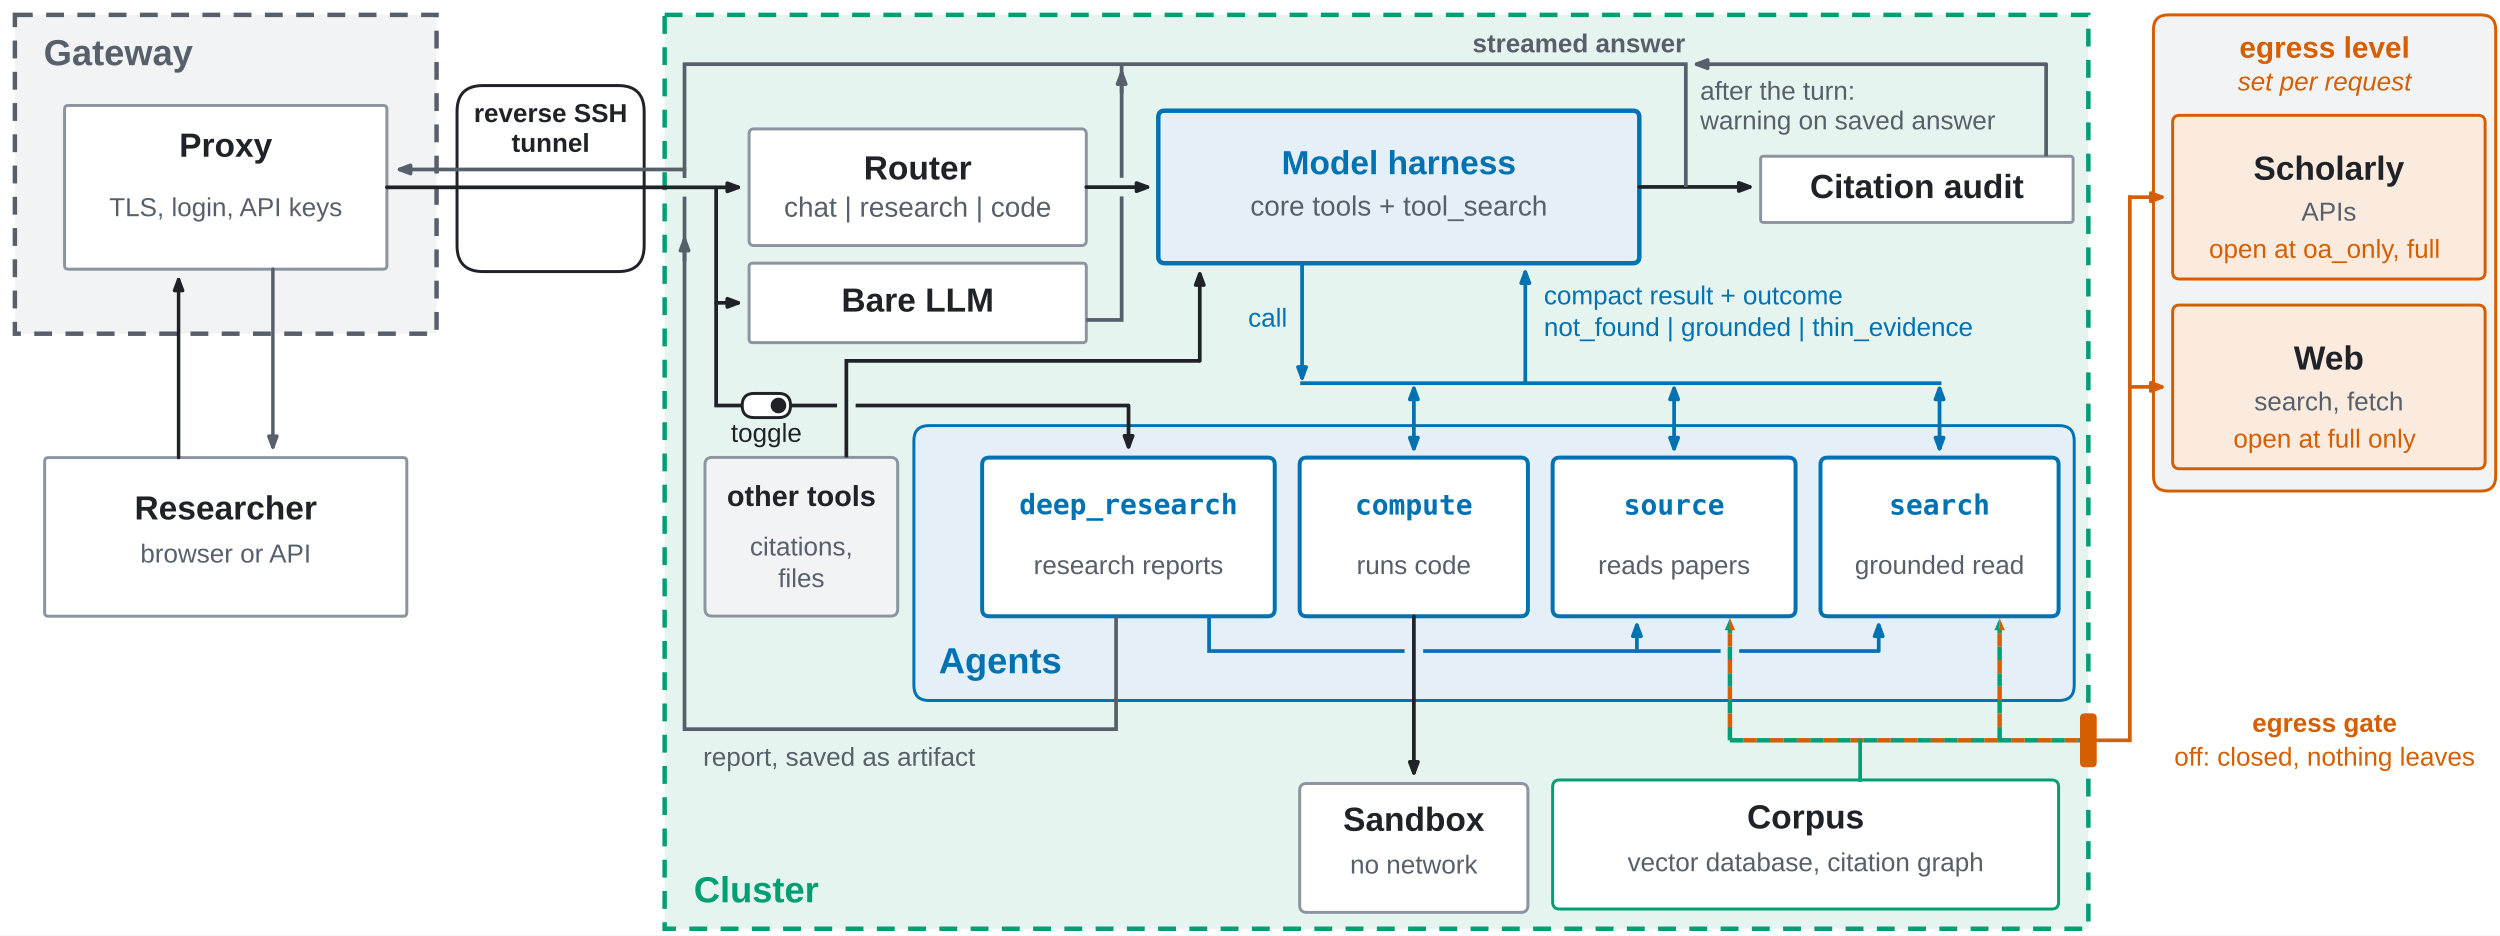
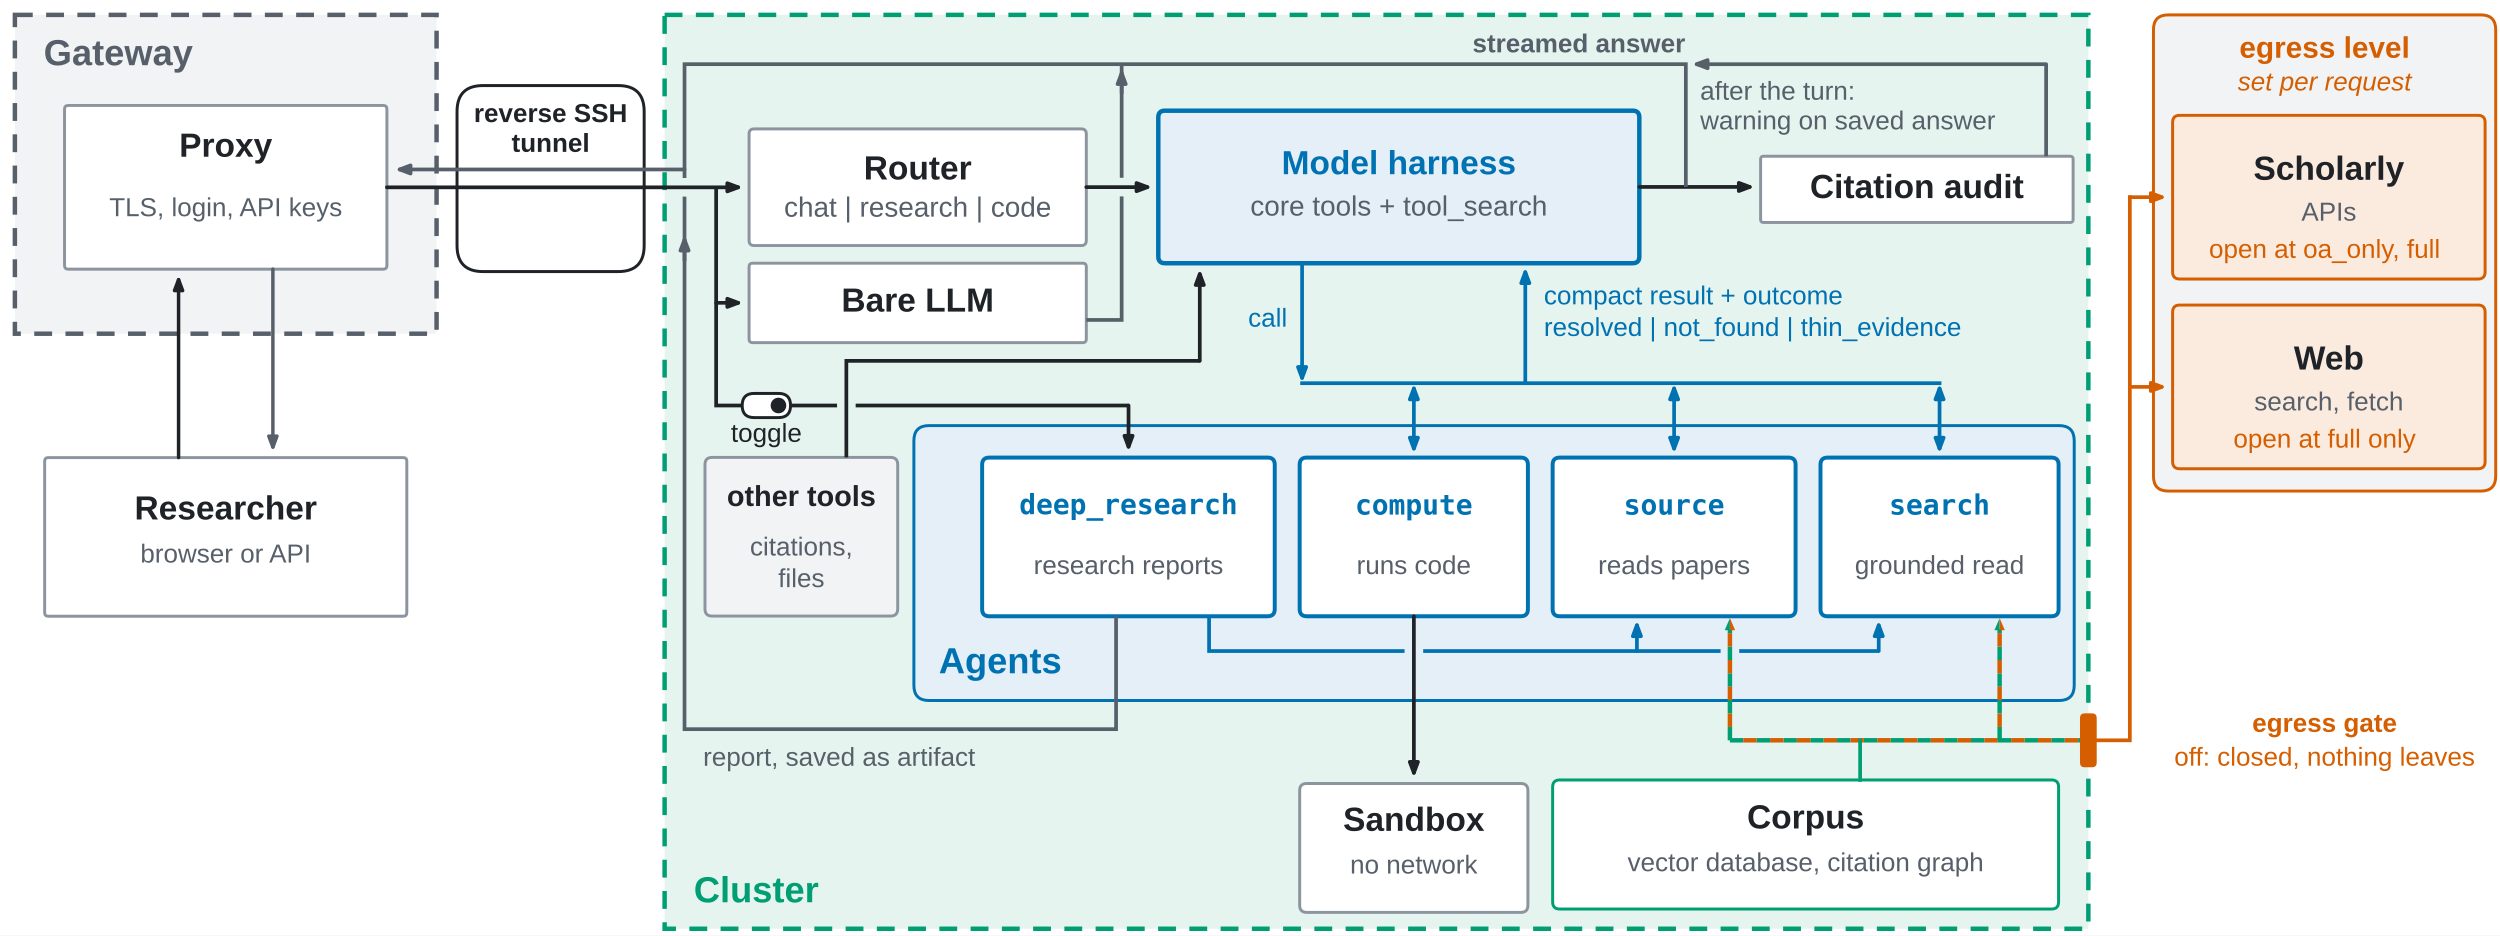
<svg xmlns="http://www.w3.org/2000/svg" width="504pt" height="188.609pt" viewBox="0 0 504 188.609" version="1.1">
  <defs>
    <style type="text/css">*{stroke-linejoin: round; stroke-linecap: butt}</style>
  </defs>
  <g id="figure_1">
    <g id="patch_1">
      <path d="M 0 188.609  L 504 188.609  L 504 0  L 0 0  z " style="fill: #ffffff" />
    </g>
    <g id="axes_1">
      <g id="patch_2">
        <path d="M 3 3  L 88.013 3  Q 88.013 3 88.013 3  L 88.013 67.275  Q 88.013 67.275 88.013 67.275  L 3 67.275  Q 3 67.275 3 67.275  L 3 3  Q 3 3 3 3  z " clip-path="url(#pd078140ec6)" style="fill: #f1f3f5; stroke-dasharray: 3.6,2.7; stroke-dashoffset: 0; stroke: #57606a; stroke-width: 0.9; stroke-linejoin: miter" />
      </g>
      <g id="patch_3">
        <path d="M 133.988 3  L 421.012 3  Q 421.012 3 421.012 3  L 421.012 187.238  Q 421.012 187.238 421.012 187.238  L 133.988 187.238  Q 133.988 187.238 133.988 187.238  L 133.988 3  Q 133.988 3 133.988 3  z " clip-path="url(#pd078140ec6)" style="fill: #e6f4ef; stroke-dasharray: 3.6,2.7; stroke-dashoffset: 0; stroke: #009e73; stroke-width: 0.9; stroke-linejoin: miter" />
      </g>
      <g id="patch_4">
        <path d="M 97.388 17.25  L 124.612 17.25  Q 129.863 17.25 129.863 22.5  L 129.863 49.5  Q 129.863 54.75 124.612 54.75  L 97.388 54.75  Q 92.138 54.75 92.138 49.5  L 92.138 22.5  Q 92.138 17.25 97.388 17.25  z " clip-path="url(#pd078140ec6)" style="fill: #ffffff; stroke: #1f2328; stroke-width: 0.6; stroke-linejoin: miter" />
      </g>
      <g id="patch_5">
        <path d="M 187.309 85.8  L 415.091 85.8  Q 418.163 85.8 418.163 88.871  L 418.163 138.154  Q 418.163 141.225 415.091 141.225  L 187.309 141.225  Q 184.238 141.225 184.238 138.154  L 184.238 88.871  Q 184.238 85.8 187.309 85.8  z " clip-path="url(#pd078140ec6)" style="fill: #e4eff8; stroke: #0072b2; stroke-width: 0.6; stroke-linejoin: miter" />
      </g>
      <g id="patch_6">
        <path d="M 437.149 3  L 500.126 3  Q 503.137 3 503.137 6.011  L 503.137 95.989  Q 503.137 99 500.126 99  L 437.149 99  Q 434.137 99 434.137 95.989  L 434.137 6.011  Q 434.137 3 437.149 3  z " clip-path="url(#pd078140ec6)" style="fill: #f1f3f5; stroke: #d55e00; stroke-width: 0.6; stroke-linejoin: miter" />
      </g>
      <g id="patch_7">
        <path d="M 13.762 21.262  L 77.25 21.262  Q 78 21.262 78 22.012  L 78 53.513  Q 78 54.263 77.25 54.263  L 13.762 54.263  Q 13.012 54.263 13.012 53.513  L 13.012 22.012  Q 13.012 21.262 13.762 21.262  z " clip-path="url(#pd078140ec6)" style="fill: #ffffff; stroke: #8c959f; stroke-width: 0.6; stroke-linejoin: miter" />
      </g>
      <g id="patch_8">
        <path d="M 9.75 92.25  L 81.263 92.25  Q 82.013 92.25 82.013 93  L 82.013 123.487  Q 82.013 124.237 81.263 124.237  L 9.75 124.237  Q 9 124.237 9 123.487  L 9 93  Q 9 92.25 9.75 92.25  z " clip-path="url(#pd078140ec6)" style="fill: #ffffff; stroke: #8c959f; stroke-width: 0.6; stroke-linejoin: miter" />
      </g>
      <g id="patch_9">
        <path d="M 152.04 25.988  L 217.972 25.988  Q 219 25.988 219 27.015  L 219 48.472  Q 219 49.5 217.972 49.5  L 152.04 49.5  Q 151.012 49.5 151.012 48.472  L 151.012 27.015  Q 151.012 25.988 152.04 25.988  z " clip-path="url(#pd078140ec6)" style="fill: #ffffff; stroke: #8c959f; stroke-width: 0.6; stroke-linejoin: miter" />
      </g>
      <g id="patch_10">
        <path d="M 151.71 53.062  L 218.303 53.062  Q 219 53.062 219 53.76  L 219 68.377  Q 219 69.075 218.303 69.075  L 151.71 69.075  Q 151.012 69.075 151.012 68.377  L 151.012 53.76  Q 151.012 53.062 151.71 53.062  z " clip-path="url(#pd078140ec6)" style="fill: #ffffff; stroke: #8c959f; stroke-width: 0.6; stroke-linejoin: miter" />
      </g>
      <g id="patch_11">
        <path d="M 234.855 22.312  L 329.145 22.312  Q 330.488 22.312 330.488 23.655  L 330.488 51.72  Q 330.488 53.062 329.145 53.062  L 234.855 53.062  Q 233.512 53.062 233.512 51.72  L 233.512 23.655  Q 233.512 22.312 234.855 22.312  z " clip-path="url(#pd078140ec6)" style="fill: #e4eff8; stroke: #0072b2; stroke-width: 0.9; stroke-linejoin: miter" />
      </g>
      <g id="patch_12">
        <path d="M 355.519 31.5  L 417.356 31.5  Q 417.938 31.5 417.938 32.081  L 417.938 44.269  Q 417.938 44.85 417.356 44.85  L 355.519 44.85  Q 354.938 44.85 354.938 44.269  L 354.938 32.081  Q 354.938 31.5 355.519 31.5  z " clip-path="url(#pd078140ec6)" style="fill: #ffffff; stroke: #8c959f; stroke-width: 0.6; stroke-linejoin: miter" />
      </g>
      <g id="patch_13">
        <path d="M 143.565 92.213  L 179.535 92.213  Q 180.975 92.213 180.975 93.653  L 180.975 122.76  Q 180.975 124.2 179.535 124.2  L 143.565 124.2  Q 142.125 124.2 142.125 122.76  L 142.125 93.653  Q 142.125 92.213 143.565 92.213  z " clip-path="url(#pd078140ec6)" style="fill: #f1f3f5; stroke: #8c959f; stroke-width: 0.6; stroke-linejoin: miter" />
      </g>
      <g id="patch_14">
        <path d="M 199.44 92.25  L 255.548 92.25  Q 256.988 92.25 256.988 93.69  L 256.988 122.797  Q 256.988 124.237 255.548 124.237  L 199.44 124.237  Q 198 124.237 198 122.797  L 198 93.69  Q 198 92.25 199.44 92.25  z " clip-path="url(#pd078140ec6)" style="fill: #ffffff; stroke: #0072b2; stroke-width: 0.799; stroke-linejoin: miter" />
      </g>
      <g id="patch_15">
        <path d="M 263.452 92.25  L 306.585 92.25  Q 308.025 92.25 308.025 93.69  L 308.025 122.797  Q 308.025 124.237 306.585 124.237  L 263.452 124.237  Q 262.012 124.237 262.012 122.797  L 262.012 93.69  Q 262.012 92.25 263.452 92.25  z " clip-path="url(#pd078140ec6)" style="fill: #ffffff; stroke: #0072b2; stroke-width: 0.799; stroke-linejoin: miter" />
      </g>
      <g id="patch_16">
        <path d="M 314.452 92.25  L 360.548 92.25  Q 361.988 92.25 361.988 93.69  L 361.988 122.797  Q 361.988 124.237 360.548 124.237  L 314.452 124.237  Q 313.012 124.237 313.012 122.797  L 313.012 93.69  Q 313.012 92.25 314.452 92.25  z " clip-path="url(#pd078140ec6)" style="fill: #ffffff; stroke: #0072b2; stroke-width: 0.799; stroke-linejoin: miter" />
      </g>
      <g id="patch_17">
        <path d="M 368.452 92.25  L 413.572 92.25  Q 415.012 92.25 415.012 93.69  L 415.012 122.797  Q 415.012 124.237 413.572 124.237  L 368.452 124.237  Q 367.012 124.237 367.012 122.797  L 367.012 93.69  Q 367.012 92.25 368.452 92.25  z " clip-path="url(#pd078140ec6)" style="fill: #ffffff; stroke: #0072b2; stroke-width: 0.799; stroke-linejoin: miter" />
      </g>
      <g id="patch_18">
        <path d="M 263.452 157.95  L 306.585 157.95  Q 308.025 157.95 308.025 159.39  L 308.025 182.498  Q 308.025 183.938 306.585 183.938  L 263.452 183.938  Q 262.012 183.938 262.012 182.498  L 262.012 159.39  Q 262.012 157.95 263.452 157.95  z " clip-path="url(#pd078140ec6)" style="fill: #ffffff; stroke: #8c959f; stroke-width: 0.6; stroke-linejoin: miter" />
      </g>
      <g id="patch_19">
        <path d="M 314.452 157.238  L 413.572 157.238  Q 415.012 157.238 415.012 158.678  L 415.012 181.822  Q 415.012 183.262 413.572 183.262  L 314.452 183.262  Q 313.012 183.262 313.012 181.822  L 313.012 158.678  Q 313.012 157.238 314.452 157.238  z " clip-path="url(#pd078140ec6)" style="fill: #ffffff; stroke: #009e73; stroke-width: 0.6; stroke-linejoin: miter" />
      </g>
      <g id="patch_20">
        <path d="M 439.44 23.25  L 499.56 23.25  Q 501 23.25 501 24.69  L 501 54.81  Q 501 56.25 499.56 56.25  L 439.44 56.25  Q 438 56.25 438 54.81  L 438 24.69  Q 438 23.25 439.44 23.25  z " clip-path="url(#pd078140ec6)" style="fill: #fbebdf; stroke: #d55e00; stroke-width: 0.6; stroke-linejoin: miter" />
      </g>
      <g id="patch_21">
        <path d="M 439.44 61.5  L 499.56 61.5  Q 501 61.5 501 62.94  L 501 93.06  Q 501 94.5 499.56 94.5  L 439.44 94.5  Q 438 94.5 438 93.06  L 438 62.94  Q 438 61.5 439.44 61.5  z " clip-path="url(#pd078140ec6)" style="fill: #fbebdf; stroke: #d55e00; stroke-width: 0.6; stroke-linejoin: miter" />
      </g>
      <g id="line2d_1">
        <path d="M 219 64.5  L 226.125 64.5  L 226.125 12.938  " clip-path="url(#pd078140ec6)" style="fill: none; stroke: #57606a; stroke-width: 0.75; stroke-linejoin: miter" />
      </g>
      <g id="line2d_2">
        <path d="M 144.375 61.05  L 144.375 81.75  L 227.512 81.75  " clip-path="url(#pd078140ec6)" style="fill: none; stroke: #1f2328; stroke-width: 0.75; stroke-linejoin: miter" />
      </g>
      <g id="patch_22">
        <path d="M 227.512 81.75  Q 227.512 86.438 227.512 90.057  " clip-path="url(#pd078140ec6)" style="fill: none; stroke: #1f2328; stroke-width: 0.75; stroke-linecap: round" />
        <path d="M 228.338 87.857  L 227.512 90.057  L 226.688 87.857  z " clip-path="url(#pd078140ec6)" style="fill: #1f2328; stroke: #1f2328; stroke-width: 0.75; stroke-linecap: round" />
      </g>
      <g id="line2d_3">
        <path d="M 243.75 124.237  L 243.75 131.25  L 378.75 131.25  " clip-path="url(#pd078140ec6)" style="fill: none; stroke: #0072b2; stroke-width: 0.75; stroke-linejoin: miter" />
      </g>
      <g id="patch_23">
        <path d="M 378.75 131.25  Q 378.75 128.119 378.75 126.055  " clip-path="url(#pd078140ec6)" style="fill: none; stroke: #0072b2; stroke-width: 0.75; stroke-linecap: round" />
        <path d="M 377.925 128.256  L 378.75 126.055  L 379.575 128.256  z " clip-path="url(#pd078140ec6)" style="fill: #0072b2; stroke: #0072b2; stroke-width: 0.75; stroke-linecap: round" />
      </g>
      <g id="patch_24">
        <path d="M 330 131.25  Q 330 128.119 330 126.055  " clip-path="url(#pd078140ec6)" style="fill: none; stroke: #0072b2; stroke-width: 0.75; stroke-linecap: round" />
        <path d="M 329.175 128.256  L 330 126.055  L 330.825 128.256  z " clip-path="url(#pd078140ec6)" style="fill: #0072b2; stroke: #0072b2; stroke-width: 0.75; stroke-linecap: round" />
      </g>
      <g id="line2d_4">
        <path d="M 225 124.237  L 225 147  L 138 147  L 138 34.163  " clip-path="url(#pd078140ec6)" style="fill: none; stroke: #57606a; stroke-width: 0.75; stroke-linejoin: miter" />
      </g>
      <g id="line2d_5">
        <path d="M 226.125 35.85  L 226.125 39.6  " clip-path="url(#pd078140ec6)" style="fill: none; stroke: #e6f4ef; stroke-width: 2.25" />
      </g>
      <g id="line2d_6">
        <path d="M 168.75 81.75  L 172.5 81.75  " clip-path="url(#pd078140ec6)" style="fill: none; stroke: #e6f4ef; stroke-width: 2.25" />
      </g>
      <g id="line2d_7">
        <path d="M 138 35.888  L 138 39.638  " clip-path="url(#pd078140ec6)" style="fill: none; stroke: #e6f4ef; stroke-width: 2.25" />
      </g>
      <g id="line2d_8">
        <path d="M 283.163 131.25  L 286.913 131.25  " clip-path="url(#pd078140ec6)" style="fill: none; stroke: #e4eff8; stroke-width: 2.25" />
      </g>
      <g id="line2d_9">
        <path d="M 346.875 131.25  L 350.625 131.25  " clip-path="url(#pd078140ec6)" style="fill: none; stroke: #e4eff8; stroke-width: 2.25" />
      </g>
      <g id="patch_25">
        <path d="M 36 92.25  Q 36 73.819 36 56.386  " clip-path="url(#pd078140ec6)" style="fill: none; stroke: #1f2328; stroke-width: 0.701; stroke-linecap: round" />
        <path d="M 35.175 58.586  L 36 56.386  L 36.825 58.586  z " clip-path="url(#pd078140ec6)" style="fill: #1f2328; stroke: #1f2328; stroke-width: 0.701; stroke-linecap: round" />
      </g>
      <g id="patch_26">
        <path d="M 55.013 54.263  Q 55.013 72.694 55.013 90.126  " clip-path="url(#pd078140ec6)" style="fill: none; stroke: #57606a; stroke-width: 0.701; stroke-linecap: round" />
        <path d="M 55.837 87.926  L 55.013 90.126  L 54.188 87.926  z " clip-path="url(#pd078140ec6)" style="fill: #57606a; stroke: #57606a; stroke-width: 0.701; stroke-linecap: round" />
      </g>
      <g id="patch_27">
        <path d="M 78 37.763  Q 113.944 37.763 148.82 37.763  " clip-path="url(#pd078140ec6)" style="fill: none; stroke: #1f2328; stroke-width: 0.75; stroke-linecap: round" />
        <path d="M 146.619 36.938  L 148.82 37.763  L 146.619 38.587  z " clip-path="url(#pd078140ec6)" style="fill: #1f2328; stroke: #1f2328; stroke-width: 0.75; stroke-linecap: round" />
      </g>
      <g id="line2d_10">
        <path d="M 144.375 37.763  L 144.375 61.05  " clip-path="url(#pd078140ec6)" style="fill: none; stroke: #1f2328; stroke-width: 0.75; stroke-linejoin: miter" />
      </g>
      <g id="patch_28">
        <path d="M 144.375 61.05  Q 147.131 61.05 148.82 61.05  " clip-path="url(#pd078140ec6)" style="fill: none; stroke: #1f2328; stroke-width: 0.75; stroke-linecap: round" />
        <path d="M 146.619 60.225  L 148.82 61.05  L 146.619 61.875  z " clip-path="url(#pd078140ec6)" style="fill: #1f2328; stroke: #1f2328; stroke-width: 0.75; stroke-linecap: round" />
      </g>
      <g id="patch_29">
        <path d="M 219 37.725  Q 225.694 37.725 231.32 37.725  " clip-path="url(#pd078140ec6)" style="fill: none; stroke: #1f2328; stroke-width: 0.75; stroke-linecap: round" />
        <path d="M 229.119 36.9  L 231.32 37.725  L 229.119 38.55  z " clip-path="url(#pd078140ec6)" style="fill: #1f2328; stroke: #1f2328; stroke-width: 0.75; stroke-linecap: round" />
      </g>
      <g id="patch_30">
        <path d="M 330.488 37.688  Q 342.15 37.688 352.745 37.688  " clip-path="url(#pd078140ec6)" style="fill: none; stroke: #1f2328; stroke-width: 0.75; stroke-linecap: round" />
        <path d="M 350.545 36.862  L 352.745 37.688  L 350.545 38.513  z " clip-path="url(#pd078140ec6)" style="fill: #1f2328; stroke: #1f2328; stroke-width: 0.75; stroke-linecap: round" />
      </g>
      <g id="line2d_11">
        <path d="M 339.863 37.688  L 339.863 12.938  L 138 12.938  L 138 34.163  " clip-path="url(#pd078140ec6)" style="fill: none; stroke: #57606a; stroke-width: 0.75; stroke-linejoin: miter" />
      </g>
      <g id="patch_31">
        <path d="M 138 34.163  Q 108.75 34.163 80.568 34.163  " clip-path="url(#pd078140ec6)" style="fill: none; stroke: #57606a; stroke-width: 0.75; stroke-linecap: round" />
        <path d="M 82.768 34.987  L 80.568 34.163  L 82.768 33.337  z " clip-path="url(#pd078140ec6)" style="fill: #57606a; stroke: #57606a; stroke-width: 0.75; stroke-linecap: round" />
      </g>
      <g id="patch_32">
        <path d="M 226.125 18.75  Q 226.125 16.219 226.125 14.755  " clip-path="url(#pd078140ec6)" style="fill: none; stroke: #57606a; stroke-width: 0.75; stroke-linecap: round" />
        <path d="M 225.3 16.956  L 226.125 14.755  L 226.95 16.956  z " clip-path="url(#pd078140ec6)" style="fill: #57606a; stroke: #57606a; stroke-width: 0.75; stroke-linecap: round" />
      </g>
      <g id="line2d_12">
        <path d="M 412.5 31.5  L 412.5 12.938  " clip-path="url(#pd078140ec6)" style="fill: none; stroke: #57606a; stroke-width: 0.75; stroke-linejoin: miter" />
      </g>
      <g id="patch_33">
        <path d="M 412.5 12.938  Q 376.744 12.938 342.055 12.938  " clip-path="url(#pd078140ec6)" style="fill: none; stroke: #57606a; stroke-width: 0.75; stroke-linecap: round" />
        <path d="M 344.255 13.762  L 342.055 12.938  L 344.255 12.113  z " clip-path="url(#pd078140ec6)" style="fill: #57606a; stroke: #57606a; stroke-width: 0.75; stroke-linecap: round" />
      </g>
      <g id="line2d_13">
        <path d="M 170.625 92.213  L 170.625 72.75  L 241.875 72.75  " clip-path="url(#pd078140ec6)" style="fill: none; stroke: #1f2328; stroke-width: 0.75; stroke-linejoin: miter" />
      </g>
      <g id="patch_34">
        <path d="M 241.875 72.75  Q 241.875 63.469 241.875 55.255  " clip-path="url(#pd078140ec6)" style="fill: none; stroke: #1f2328; stroke-width: 0.75; stroke-linecap: round" />
        <path d="M 241.05 57.456  L 241.875 55.255  L 242.7 57.456  z " clip-path="url(#pd078140ec6)" style="fill: #1f2328; stroke: #1f2328; stroke-width: 0.75; stroke-linecap: round" />
      </g>
      <g id="line2d_14">
        <path d="M 262.5 77.25  L 391.012 77.25  " clip-path="url(#pd078140ec6)" style="fill: none; stroke: #0072b2; stroke-width: 0.75; stroke-linecap: square" />
      </g>
      <g id="patch_35">
        <path d="M 285.038 78.318  Q 285.038 84.375 285.038 90.432  " clip-path="url(#pd078140ec6)" style="fill: none; stroke: #0072b2; stroke-width: 0.75; stroke-linecap: round" />
        <path d="M 284.212 80.518  L 285.038 78.318  L 285.863 80.518  z " clip-path="url(#pd078140ec6)" style="fill: #0072b2; stroke: #0072b2; stroke-width: 0.75; stroke-linecap: round" />
        <path d="M 285.863 88.232  L 285.038 90.432  L 284.212 88.232  z " clip-path="url(#pd078140ec6)" style="fill: #0072b2; stroke: #0072b2; stroke-width: 0.75; stroke-linecap: round" />
      </g>
      <g id="patch_36">
        <path d="M 337.5 78.318  Q 337.5 84.375 337.5 90.432  " clip-path="url(#pd078140ec6)" style="fill: none; stroke: #0072b2; stroke-width: 0.75; stroke-linecap: round" />
        <path d="M 336.675 80.518  L 337.5 78.318  L 338.325 80.518  z " clip-path="url(#pd078140ec6)" style="fill: #0072b2; stroke: #0072b2; stroke-width: 0.75; stroke-linecap: round" />
        <path d="M 338.325 88.232  L 337.5 90.432  L 336.675 88.232  z " clip-path="url(#pd078140ec6)" style="fill: #0072b2; stroke: #0072b2; stroke-width: 0.75; stroke-linecap: round" />
      </g>
      <g id="patch_37">
        <path d="M 391.012 78.318  Q 391.012 84.375 391.012 90.432  " clip-path="url(#pd078140ec6)" style="fill: none; stroke: #0072b2; stroke-width: 0.75; stroke-linecap: round" />
        <path d="M 390.188 80.518  L 391.012 78.318  L 391.837 80.518  z " clip-path="url(#pd078140ec6)" style="fill: #0072b2; stroke: #0072b2; stroke-width: 0.75; stroke-linecap: round" />
        <path d="M 391.837 88.232  L 391.012 90.432  L 390.188 88.232  z " clip-path="url(#pd078140ec6)" style="fill: #0072b2; stroke: #0072b2; stroke-width: 0.75; stroke-linecap: round" />
      </g>
      <g id="patch_38">
        <path d="M 262.5 53.062  Q 262.5 65.156 262.5 76.182  " clip-path="url(#pd078140ec6)" style="fill: none; stroke: #0072b2; stroke-width: 0.75; stroke-linecap: round" />
        <path d="M 263.325 73.982  L 262.5 76.182  L 261.675 73.982  z " clip-path="url(#pd078140ec6)" style="fill: #0072b2; stroke: #0072b2; stroke-width: 0.75; stroke-linecap: round" />
      </g>
      <g id="patch_39">
        <path d="M 307.5 77.25  Q 307.5 65.531 307.5 54.88  " clip-path="url(#pd078140ec6)" style="fill: none; stroke: #0072b2; stroke-width: 0.75; stroke-linecap: round" />
        <path d="M 306.675 57.081  L 307.5 54.88  L 308.325 57.081  z " clip-path="url(#pd078140ec6)" style="fill: #0072b2; stroke: #0072b2; stroke-width: 0.75; stroke-linecap: round" />
      </g>
      <g id="patch_40">
        <path d="M 138 52.5  Q 138 49.875 138 48.318  " clip-path="url(#pd078140ec6)" style="fill: none; stroke: #57606a; stroke-width: 0.75; stroke-linecap: round" />
        <path d="M 137.175 50.518  L 138 48.318  L 138.825 50.518  z " clip-path="url(#pd078140ec6)" style="fill: #57606a; stroke: #57606a; stroke-width: 0.75; stroke-linecap: round" />
      </g>
      <g id="patch_41">
        <path d="M 285.038 124.237  Q 285.038 140.55 285.038 155.794  " clip-path="url(#pd078140ec6)" style="fill: none; stroke: #1f2328; stroke-width: 0.75; stroke-linecap: round" />
        <path d="M 285.863 153.595  L 285.038 155.794  L 284.212 153.595  z " clip-path="url(#pd078140ec6)" style="fill: #1f2328; stroke: #1f2328; stroke-width: 0.75; stroke-linecap: round" />
      </g>
      <g id="line2d_15">
        <path d="M 348.75 149.25  L 421.012 149.25  " clip-path="url(#pd078140ec6)" style="fill: none; stroke-dasharray: 2.7,2.7; stroke-dashoffset: 0; stroke: #009e73; stroke-width: 0.9" />
      </g>
      <g id="line2d_16">
        <path d="M 348.75 149.25  L 421.012 149.25  " clip-path="url(#pd078140ec6)" style="fill: none; stroke-dasharray: 2.7,2.7; stroke-dashoffset: 2.7; stroke: #d55e00; stroke-width: 0.9" />
      </g>
      <g id="line2d_17">
        <path d="M 348.75 149.25  L 348.75 126.75  " clip-path="url(#pd078140ec6)" style="fill: none; stroke-dasharray: 2.7,2.7; stroke-dashoffset: 0; stroke: #009e73; stroke-width: 0.9" />
      </g>
      <g id="line2d_18">
        <path d="M 348.75 149.25  L 348.75 126.75  " clip-path="url(#pd078140ec6)" style="fill: none; stroke-dasharray: 2.7,2.7; stroke-dashoffset: 2.7; stroke: #d55e00; stroke-width: 0.9" />
      </g>
      <g id="line2d_19">
        <path d="M 403.125 149.25  L 403.125 126.75  " clip-path="url(#pd078140ec6)" style="fill: none; stroke-dasharray: 2.7,2.7; stroke-dashoffset: 0; stroke: #009e73; stroke-width: 0.9" />
      </g>
      <g id="line2d_20">
        <path d="M 403.125 149.25  L 403.125 126.75  " clip-path="url(#pd078140ec6)" style="fill: none; stroke-dasharray: 2.7,2.7; stroke-dashoffset: 2.7; stroke: #d55e00; stroke-width: 0.9" />
      </g>
      <g id="line2d_21">
        <path d="M 375 157.238  L 375 149.25  " clip-path="url(#pd078140ec6)" style="fill: none; stroke: #009e73; stroke-width: 0.75; stroke-linecap: square" />
      </g>
      <g id="line2d_22">
        <path d="M 421.012 149.25  L 429.375 149.25  L 429.375 39.75  " clip-path="url(#pd078140ec6)" style="fill: none; stroke: #d55e00; stroke-width: 0.75; stroke-linejoin: miter; stroke-linecap: square" />
      </g>
      <g id="patch_42">
        <path d="M 429.375 39.75  Q 433.125 39.75 435.807 39.75  " clip-path="url(#pd078140ec6)" style="fill: none; stroke: #d55e00; stroke-width: 0.75; stroke-linecap: round" />
        <path d="M 433.607 38.925  L 435.807 39.75  L 433.607 40.575  z " clip-path="url(#pd078140ec6)" style="fill: #d55e00; stroke: #d55e00; stroke-width: 0.75; stroke-linecap: round" />
      </g>
      <g id="patch_43">
        <path d="M 429.375 78  Q 433.125 78 435.807 78  " clip-path="url(#pd078140ec6)" style="fill: none; stroke: #d55e00; stroke-width: 0.75; stroke-linecap: round" />
        <path d="M 433.607 77.175  L 435.807 78  L 433.607 78.825  z " clip-path="url(#pd078140ec6)" style="fill: #d55e00; stroke: #d55e00; stroke-width: 0.75; stroke-linecap: round" />
      </g>
      <g id="text_1">
        <text style="fill: #57606a; font: 700 7.312px 'Arial', sans-serif; text-anchor: start" x="8.812" y="13.142" transform="rotate(-0 8.8125 13.14211)">Gateway</text>
      </g>
      <g id="text_2">
        <text style="fill: #009e73; font: 700 7.312px 'Arial', sans-serif; text-anchor: start" x="139.875" y="181.896" transform="rotate(-0 139.875 181.8955)">Cluster</text>
      </g>
      <g id="text_3">
        <text style="fill: #1f2328; font: 700 5.25px 'Arial', sans-serif; text-anchor: middle" x="111" y="24.611" transform="rotate(-0 111 24.6109)">reverse SSH</text>
      </g>
      <g id="text_4">
        <text style="fill: #1f2328; font: 700 5.25px 'Arial', sans-serif; text-anchor: middle" x="111" y="30.611" transform="rotate(-0 111 30.6109)">tunnel</text>
      </g>
      <g id="text_5">
        <text style="fill: #1f2328; font: 700 6.75px 'Arial', sans-serif; text-anchor: middle" x="45.506" y="31.593" transform="rotate(-0 45.50625 31.59293)">Proxy</text>
      </g>
      <g id="text_6">
        <text style="fill: #57606a; font: 5.25px 'Arial', sans-serif; text-anchor: middle" x="45.506" y="43.583" transform="rotate(-0 45.50625 43.58344)">TLS, login, API keys</text>
      </g>
      <g id="text_7">
        <text style="fill: #1f2328; font: 700 6.75px 'Arial', sans-serif; text-anchor: middle" x="45.506" y="104.725" transform="rotate(-0 45.50625 104.7247)">Researcher</text>
      </g>
      <g id="text_8">
        <text style="fill: #57606a; font: 5.25px 'Arial', sans-serif; text-anchor: middle" x="45.506" y="113.407" transform="rotate(-0 45.50625 113.4072)">browser or API</text>
      </g>
      <g id="text_9">
        <text style="fill: #1f2328; font: 700 6.75px 'Arial', sans-serif; text-anchor: middle" x="185.006" y="36.175" transform="rotate(-0 185.0062 36.17473)">Router</text>
      </g>
      <g id="text_10">
        <text style="fill: #57606a; font: 5.625px 'Arial', sans-serif; text-anchor: middle" x="185.006" y="43.68" transform="rotate(-0 185.0062 43.68047)">chat | research | code</text>
      </g>
      <g id="text_11">
        <text style="fill: #1f2328; font: 700 6.75px 'Arial', sans-serif; text-anchor: middle" x="185.006" y="62.818" transform="rotate(-0 185.0062 62.81848)">Bare LLM</text>
      </g>
      <g id="text_12">
        <text style="fill: #0072b2; font: 700 6.75px 'Arial', sans-serif; text-anchor: middle" x="282" y="35.125" transform="rotate(-0 282 35.12473)">Model harness</text>
      </g>
      <g id="text_13">
        <text style="fill: #57606a; font: 5.625px 'Arial', sans-serif; text-anchor: middle" x="282" y="43.454" transform="rotate(-0 282 43.45415)">core tools + tool_search</text>
      </g>
      <g id="text_14">
        <text style="fill: #1f2328; font: 700 6.75px 'Arial', sans-serif; text-anchor: middle" x="386.438" y="39.925" transform="rotate(-0 386.4375 39.92473)">Citation audit</text>
      </g>
      <g id="text_15">
        <text style="fill: #57606a; font: 700 5.25px 'Arial', sans-serif; text-anchor: end" x="339.75" y="10.548" transform="rotate(-0 339.75 10.5484)">streamed answer</text>
      </g>
      <g id="text_16">
        <text style="fill: #57606a; font: 5.25px 'Arial', sans-serif; text-anchor: start" x="342.75" y="20.107" transform="rotate(-0 342.75 20.10721)">after the turn:</text>
      </g>
      <g id="text_17">
        <text style="fill: #57606a; font: 5.25px 'Arial', sans-serif; text-anchor: start" x="342.75" y="26.076" transform="rotate(-0 342.75 26.07644)">warning on saved answer</text>
      </g>
      <g id="patch_44">
        <path d="M 152.062 79.312  L 156.938 79.312  Q 159.375 79.312 159.375 81.75  L 159.375 81.75  Q 159.375 84.188 156.938 84.188  L 152.062 84.188  Q 149.625 84.188 149.625 81.75  L 149.625 81.75  Q 149.625 79.312 152.062 79.312  z " clip-path="url(#pd078140ec6)" style="fill: #ffffff; stroke: #1f2328; stroke-width: 0.6; stroke-linejoin: miter" />
      </g>
      <g id="text_18">
        <text style="fill: #1f2328; font: 5.25px 'Arial', sans-serif; text-anchor: middle" x="154.5" y="89.076" transform="rotate(-0 154.5 89.07645)">toggle</text>
      </g>
      <g id="text_19">
        <text style="fill: #0072b2; font: 5.25px 'Arial', sans-serif; text-anchor: end" x="259.5" y="65.857" transform="rotate(-0 259.5 65.85721)">call</text>
      </g>
      <g id="text_20">
        <text style="fill: #0072b2; font: 5.25px 'Arial', sans-serif; text-anchor: start" x="311.25" y="61.357" transform="rotate(-0 311.25 61.35721)">compact result + outcome</text>
      </g>
      <g id="text_21">
-         <text style="fill: #0072b2; font: 5.25px 'Arial', sans-serif; text-anchor: start" x="311.25" y="67.733" transform="rotate(-0 311.25 67.73344)">not_found | grounded | thin_evidence</text>
+         <text style="fill: #0072b2; font: 5.25px 'Arial', sans-serif; text-anchor: start" x="311.25" y="67.733" transform="rotate(-0 311.25 67.73344)">resolved | not_found | thin_evidence</text>
      </g>
      <g id="text_22">
        <text style="fill: #1f2328; font: 700 5.812px 'Arial', sans-serif; text-anchor: middle" x="161.55" y="102.007" transform="rotate(-0 161.55 102.0067)">other tools</text>
      </g>
      <g id="text_23">
        <text style="fill: #57606a; font: 5.25px 'Arial', sans-serif; text-anchor: middle" x="161.55" y="111.982" transform="rotate(-0 161.55 111.9822)">citations,</text>
      </g>
      <g id="text_24">
        <text style="fill: #57606a; font: 5.25px 'Arial', sans-serif; text-anchor: middle" x="161.55" y="118.357" transform="rotate(-0 161.55 118.3572)">files</text>
      </g>
      <g id="text_25">
        <text style="fill: #0072b2; font: 700 7.312px 'Arial', sans-serif; text-anchor: start" x="189.262" y="135.723" transform="rotate(-0 189.2625 135.7225)">Agents</text>
      </g>
      <g id="text_26">
        <text style="fill: #0072b2; font: 700 5.625px 'DejaVu Sans Mono', monospace; text-anchor: middle" x="227.494" y="103.661" transform="rotate(-0 227.4938 103.6614)">deep_research</text>
      </g>
      <g id="text_27">
        <text style="fill: #57606a; font: 5.25px 'Arial', sans-serif; text-anchor: middle" x="227.494" y="115.732" transform="rotate(-0 227.4938 115.7322)">research reports</text>
      </g>
      <g id="text_28">
        <text style="fill: #0072b2; font: 700 5.625px 'DejaVu Sans Mono', monospace; text-anchor: middle" x="285.019" y="103.74" transform="rotate(-0 285.0188 103.7396)">compute</text>
      </g>
      <g id="text_29">
        <text style="fill: #57606a; font: 5.25px 'Arial', sans-serif; text-anchor: middle" x="285.019" y="115.732" transform="rotate(-0 285.0188 115.7322)">runs code</text>
      </g>
      <g id="text_30">
        <text style="fill: #0072b2; font: 700 5.625px 'DejaVu Sans Mono', monospace; text-anchor: middle" x="337.5" y="103.74" transform="rotate(-0 337.5 103.7396)">source</text>
      </g>
      <g id="text_31">
        <text style="fill: #57606a; font: 5.25px 'Arial', sans-serif; text-anchor: middle" x="337.5" y="115.732" transform="rotate(-0 337.5 115.7322)">reads papers</text>
      </g>
      <g id="text_32">
        <text style="fill: #0072b2; font: 700 5.625px 'DejaVu Sans Mono', monospace; text-anchor: middle" x="391.012" y="103.74" transform="rotate(-0 391.0125 103.7396)">search</text>
      </g>
      <g id="text_33">
        <text style="fill: #57606a; font: 5.25px 'Arial', sans-serif; text-anchor: middle" x="391.012" y="115.701" transform="rotate(-0 391.0125 115.7014)">grounded read</text>
      </g>
      <g id="text_34">
        <text style="fill: #57606a; font: 5.25px 'Arial', sans-serif; text-anchor: start" x="141.75" y="154.389" transform="rotate(-0 141.75 154.3892)">report, saved as artifact</text>
      </g>
      <g id="text_35">
        <text style="fill: #1f2328; font: 700 6.75px 'Arial', sans-serif; text-anchor: middle" x="285.019" y="167.5" transform="rotate(-0 285.0188 167.4997)">Sandbox</text>
      </g>
      <g id="text_36">
        <text style="fill: #57606a; font: 5.25px 'Arial', sans-serif; text-anchor: middle" x="285.019" y="176.107" transform="rotate(-0 285.0188 176.1072)">no network</text>
      </g>
      <g id="text_37">
        <text style="fill: #1f2328; font: 700 6.75px 'Arial', sans-serif; text-anchor: middle" x="364.012" y="167.016" transform="rotate(-0 364.0125 167.0159)">Corpus</text>
      </g>
      <g id="text_38">
        <text style="fill: #57606a; font: 5.25px 'Arial', sans-serif; text-anchor: middle" x="364.012" y="175.626" transform="rotate(-0 364.0125 175.6264)">vector database, citation graph</text>
      </g>
      <g id="patch_45">
        <path d="M 348.75 124.612  L 347.7 127.05  L 348.75 127.05  z " clip-path="url(#pd078140ec6)" style="fill: #009e73" />
      </g>
      <g id="patch_46">
        <path d="M 348.75 124.612  L 349.8 127.05  L 348.75 127.05  z " clip-path="url(#pd078140ec6)" style="fill: #d55e00" />
      </g>
      <g id="patch_47">
        <path d="M 403.125 124.612  L 402.075 127.05  L 403.125 127.05  z " clip-path="url(#pd078140ec6)" style="fill: #009e73" />
      </g>
      <g id="patch_48">
        <path d="M 403.125 124.612  L 404.175 127.05  L 403.125 127.05  z " clip-path="url(#pd078140ec6)" style="fill: #d55e00" />
      </g>
      <g id="text_39">
        <text style="fill: #d55e00; font: 700 6px 'Arial', sans-serif; text-anchor: middle" x="468.637" y="11.641" transform="rotate(-0 468.6375 11.64094)">egress level</text>
      </g>
      <g id="text_40">
        <text style="fill: #d55e00; font: italic 5.25px 'Arial', sans-serif; text-anchor: middle" x="468.637" y="18.232" transform="rotate(-0 468.6375 18.23221)">set per request</text>
      </g>
      <g id="text_41">
        <text style="fill: #1f2328; font: 700 6.75px 'Arial', sans-serif; text-anchor: middle" x="469.5" y="36.247" transform="rotate(-0 469.5 36.24656)">Scholarly</text>
      </g>
      <g id="text_42">
        <text style="fill: #57606a; font: 5.25px 'Arial', sans-serif; text-anchor: middle" x="469.5" y="44.482" transform="rotate(-0 469.5 44.48221)">APIs</text>
      </g>
      <g id="text_43">
        <text style="fill: #d55e00; font: 5.25px 'Arial', sans-serif; text-anchor: middle" x="468.637" y="51.983" transform="rotate(-0 468.6375 51.98344)">open at oa_only, full</text>
      </g>
      <g id="text_44">
        <text style="fill: #1f2328; font: 700 6.75px 'Arial', sans-serif; text-anchor: middle" x="469.5" y="74.5" transform="rotate(-0 469.5 74.49973)">Web</text>
      </g>
      <g id="text_45">
        <text style="fill: #57606a; font: 5.25px 'Arial', sans-serif; text-anchor: middle" x="469.5" y="82.732" transform="rotate(-0 469.5 82.73221)">search, fetch</text>
      </g>
      <g id="text_46">
        <text style="fill: #d55e00; font: 5.25px 'Arial', sans-serif; text-anchor: middle" x="468.637" y="90.233" transform="rotate(-0 468.6375 90.23344)">open at full only</text>
      </g>
      <g id="patch_49">
        <path d="M 420.262 144  L 421.762 144  Q 422.512 144 422.512 144.75  L 422.512 153.75  Q 422.512 154.5 421.762 154.5  L 420.262 154.5  Q 419.512 154.5 419.512 153.75  L 419.512 144.75  Q 419.512 144 420.262 144  z " clip-path="url(#pd078140ec6)" style="fill: #d55e00; stroke: #d55e00; stroke-width: 0.375; stroke-linejoin: miter" />
      </g>
      <g id="text_47">
        <text style="fill: #d55e00; font: 700 5.25px 'Arial', sans-serif; text-anchor: middle" x="468.637" y="147.542" transform="rotate(-0 468.6375 147.542)">egress gate</text>
      </g>
      <g id="text_48">
        <text style="fill: #d55e00; font: 5.25px 'Arial', sans-serif; text-anchor: middle" x="468.637" y="154.358" transform="rotate(-0 468.6375 154.3584)">off: closed, nothing leaves</text>
      </g>
      <g id="patch_50">
        <path d="M 156.938 80.175  C 157.355 80.175 157.756 80.341 158.051 80.636  C 158.347 80.932 158.512 81.332 158.512 81.75  C 158.512 82.168 158.347 82.568 158.051 82.864  C 157.756 83.159 157.355 83.325 156.938 83.325  C 156.52 83.325 156.119 83.159 155.824 82.864  C 155.528 82.568 155.363 82.168 155.363 81.75  C 155.363 81.332 155.528 80.932 155.824 80.636  C 156.119 80.341 156.52 80.175 156.938 80.175  z " clip-path="url(#pd078140ec6)" style="fill: #1f2328" />
      </g>
    </g>
  </g>
  <defs>
    <clipPath id="pd078140ec6">
      <rect x="0" y="0" width="504" height="188.609" />
    </clipPath>
  </defs>
</svg>
